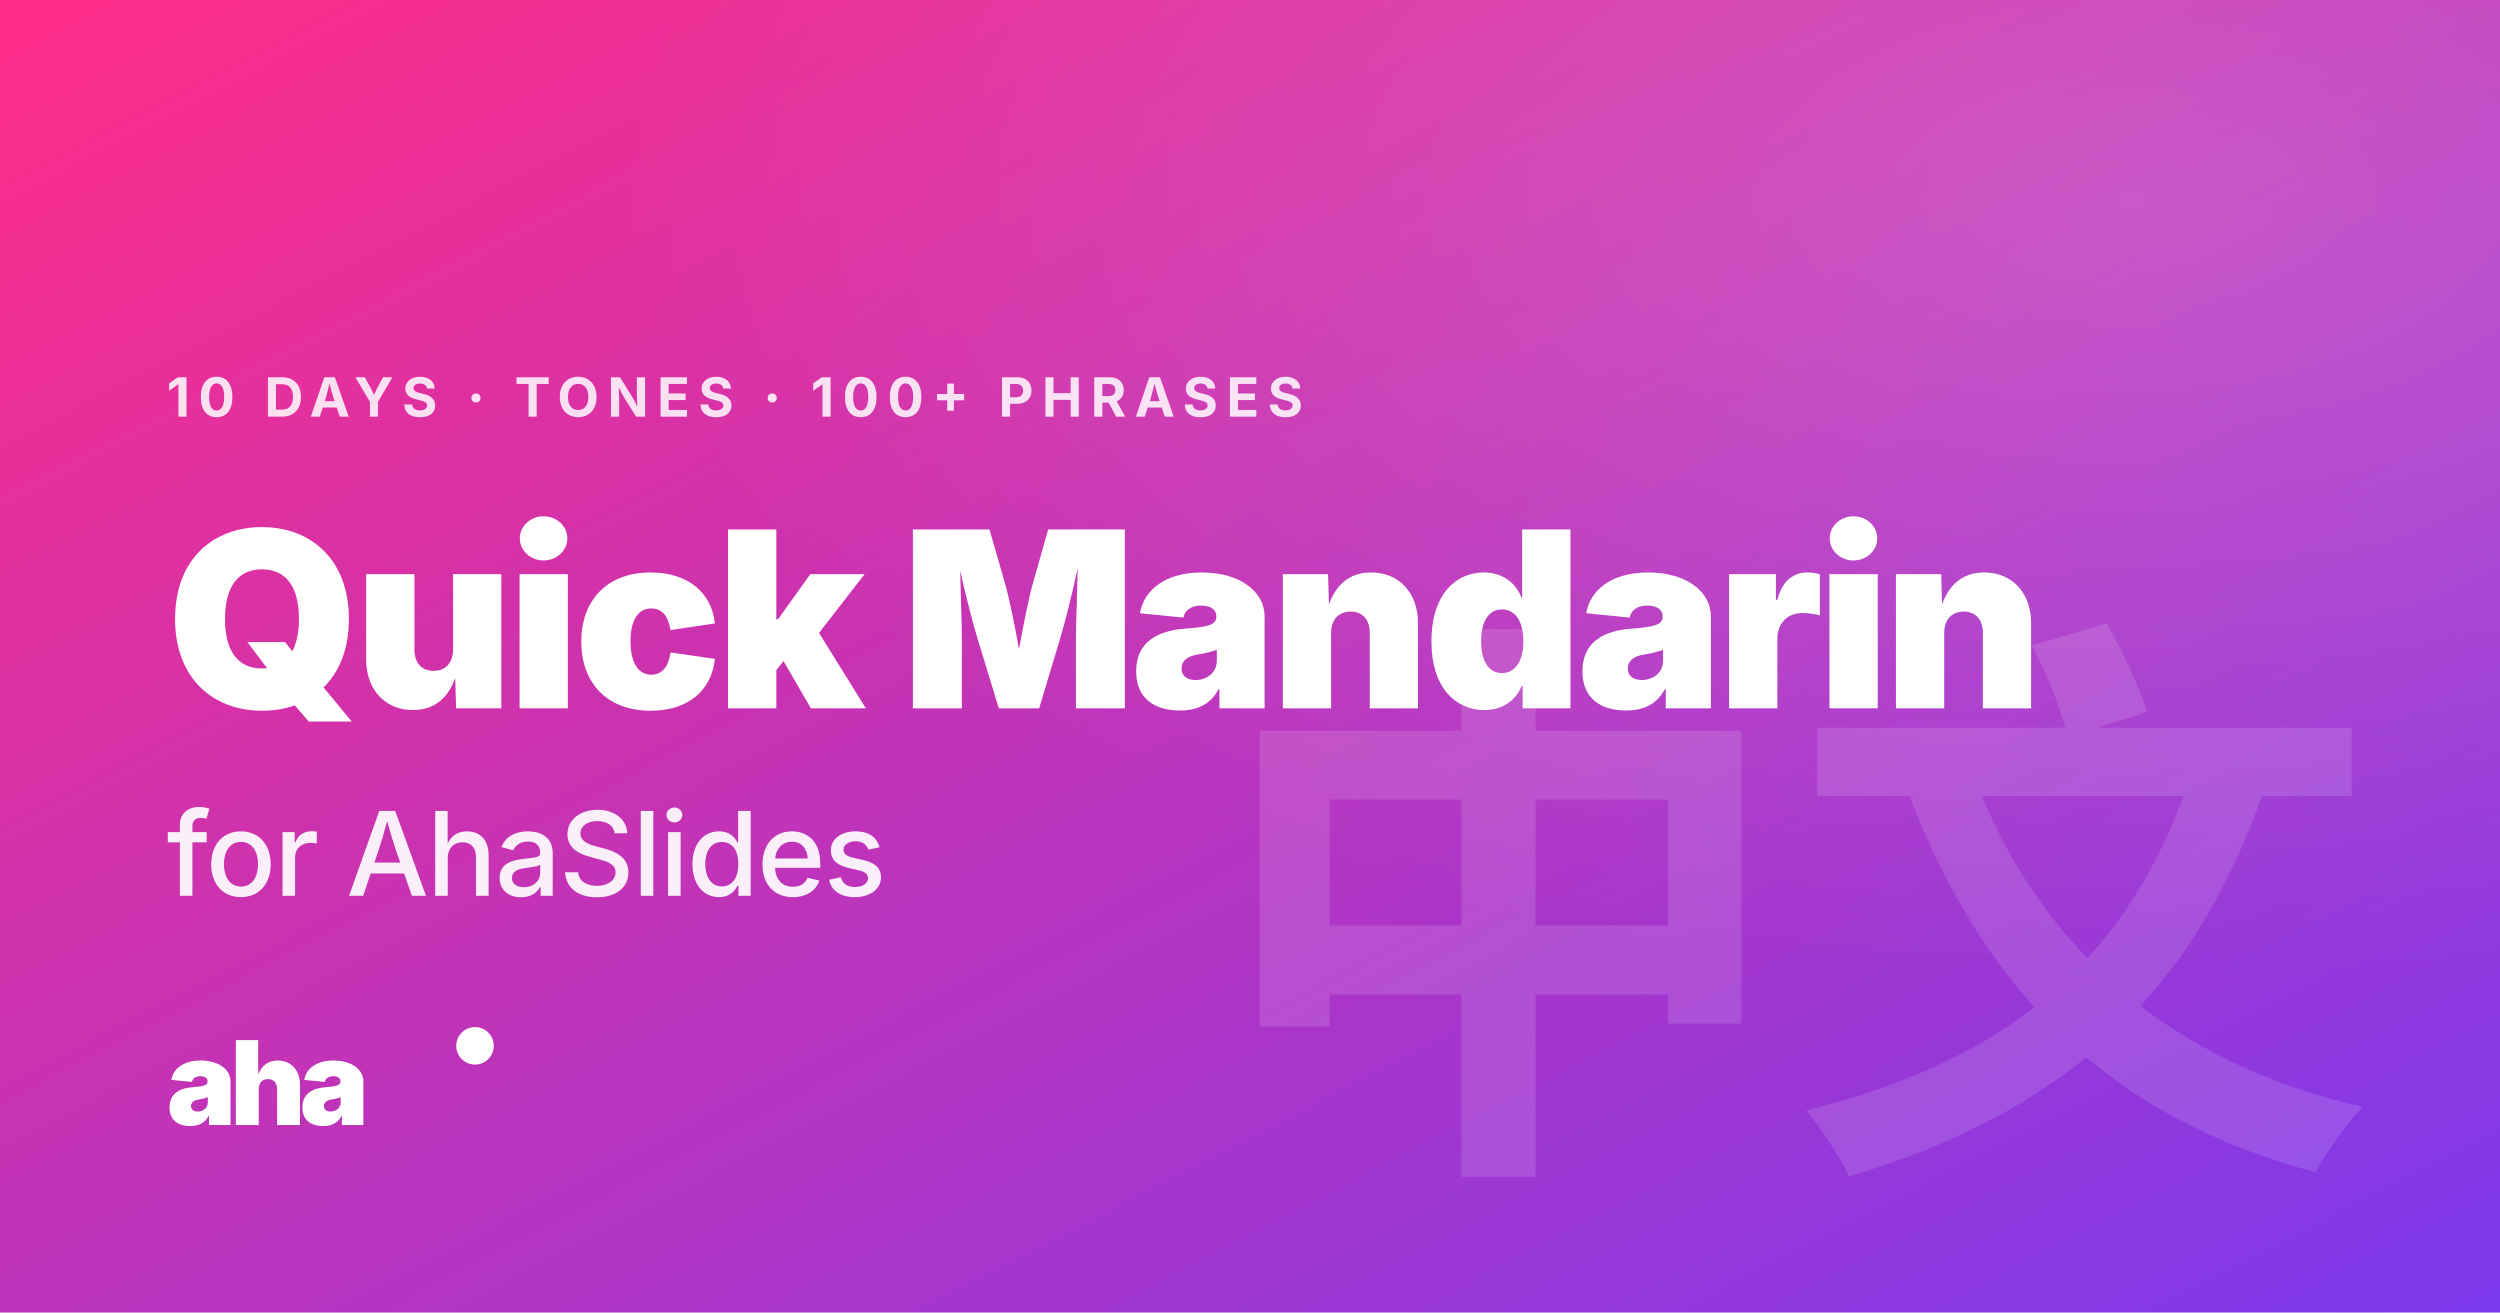
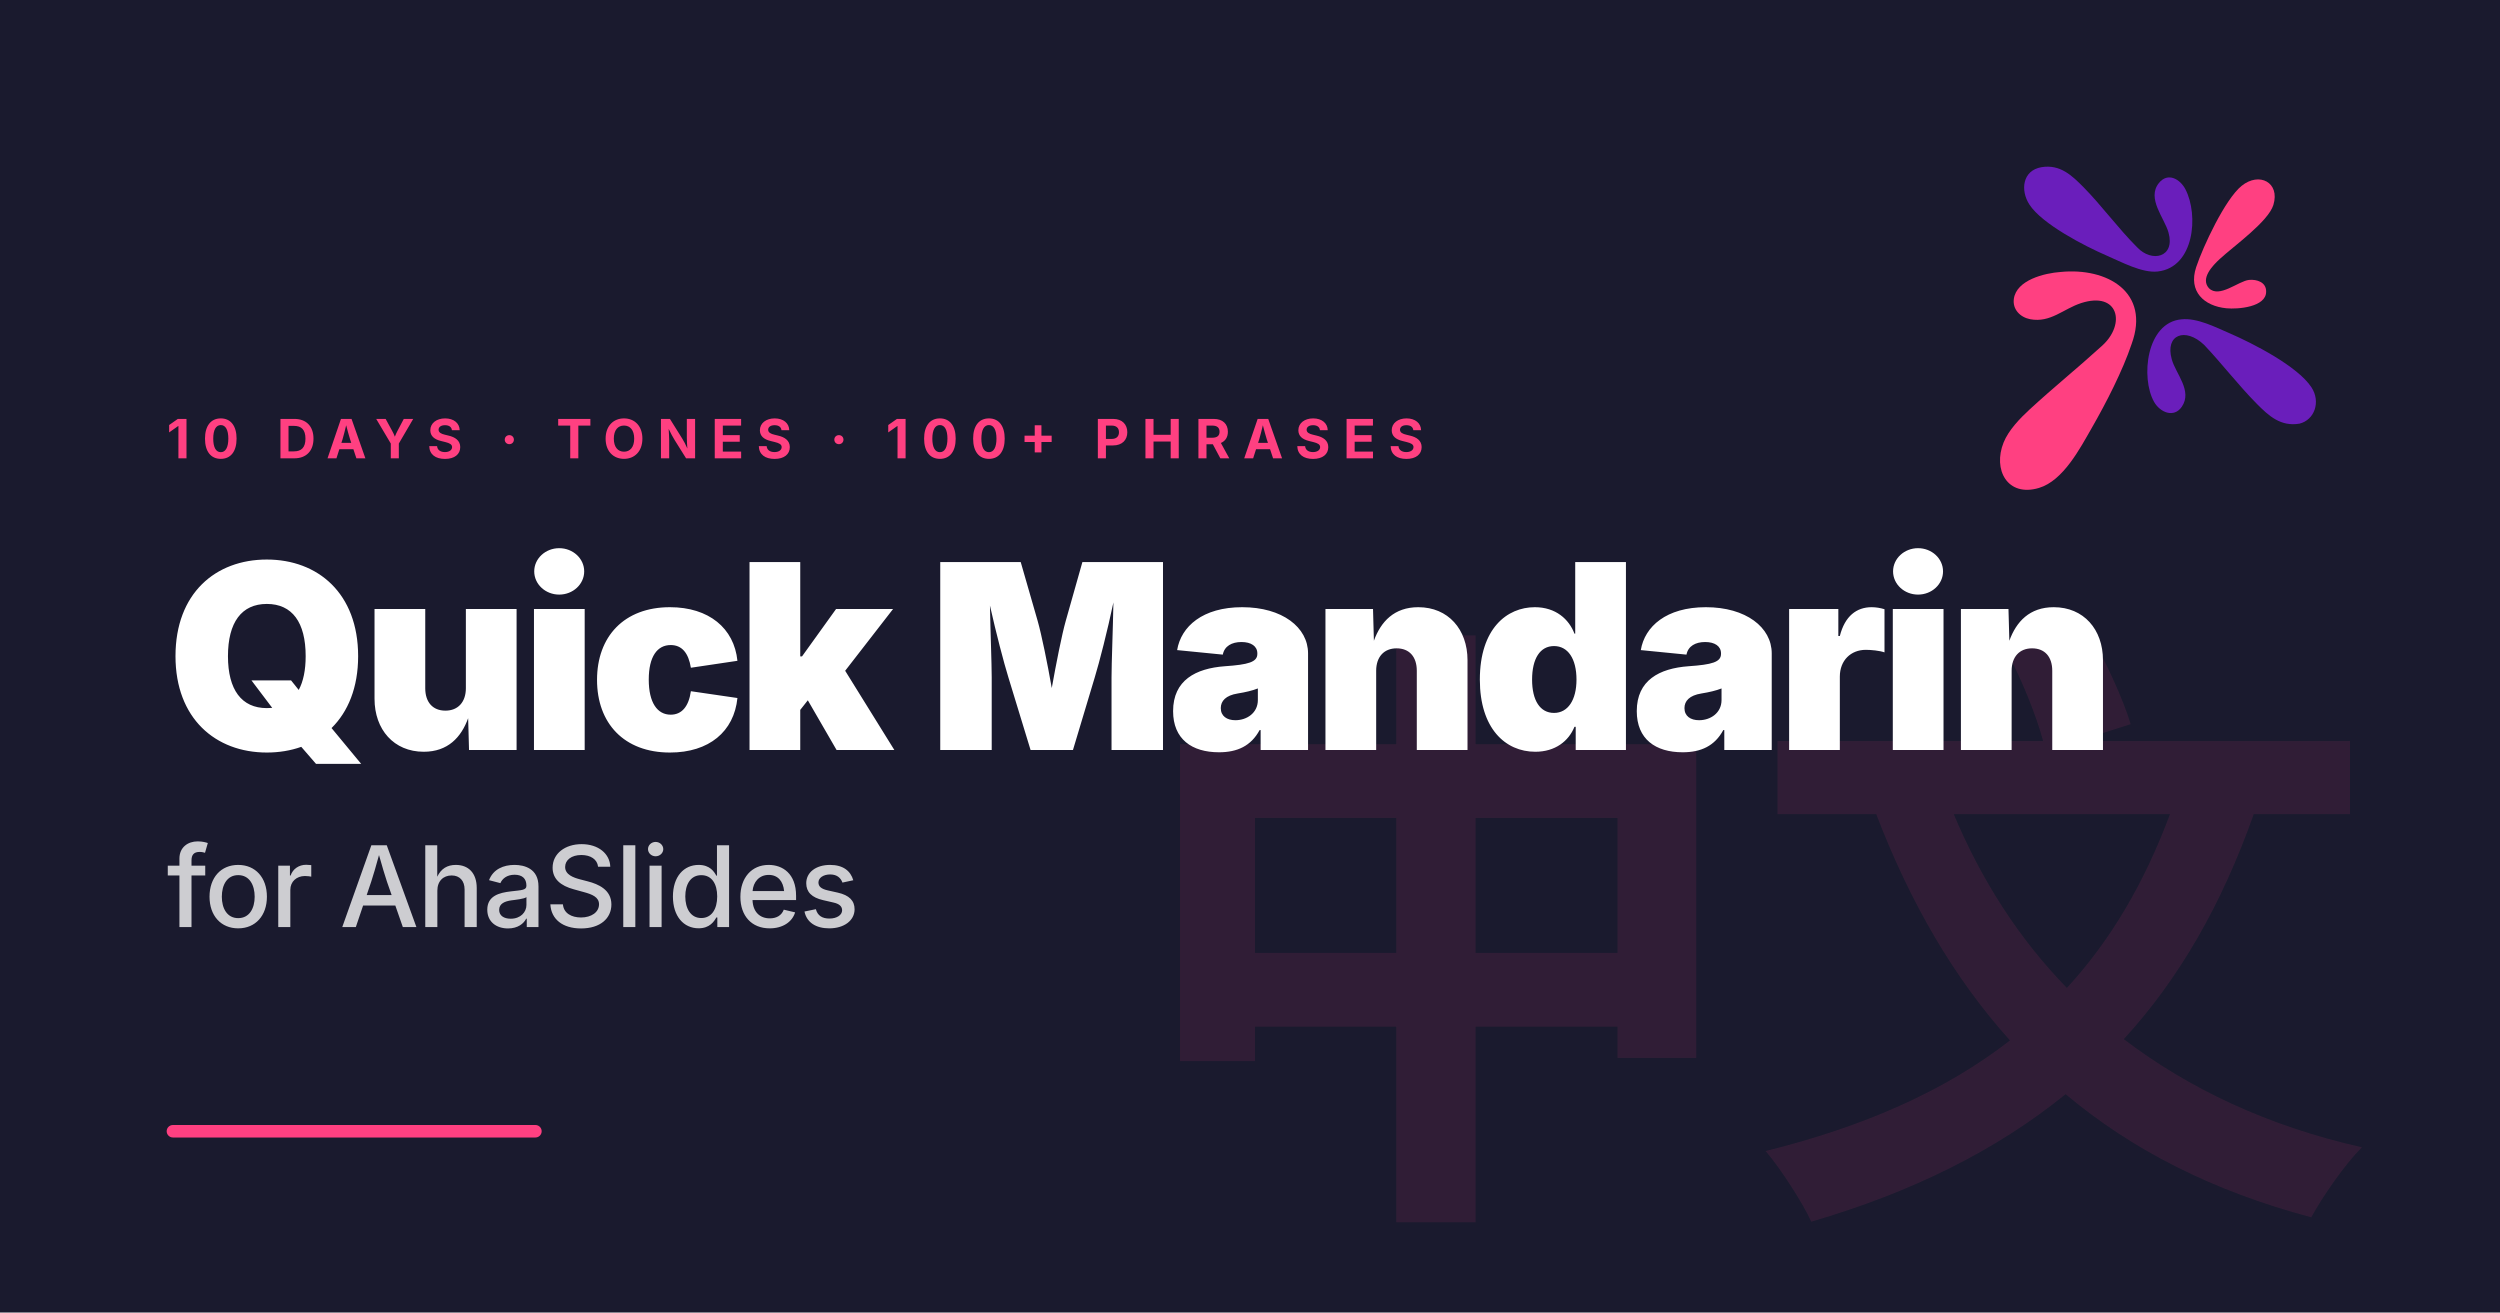
<svg xmlns="http://www.w3.org/2000/svg" viewBox="0 0 1200 630" width="1200" height="630">
-   <defs>
-     <linearGradient id="bg" x1="0" y1="0" x2="1" y2="1">
-       <stop offset="0%" stop-color="#FF2D87" />
-       <stop offset="100%" stop-color="#7C3AED" />
-     </linearGradient>
-     <radialGradient id="glow" cx="0.85" cy="0.15" r="0.6">
-       <stop offset="0%" stop-color="#fff" stop-opacity="0.18" />
-       <stop offset="100%" stop-color="#fff" stop-opacity="0" />
-     </radialGradient>
-   </defs>
-   <rect width="1200" height="630" fill="url(#bg)" />
-   <rect width="1200" height="630" fill="url(#glow)" />
-   <text x="1140" y="540" text-anchor="end" font-family="Noto Sans CJK SC, Noto Sans SC, sans-serif" font-size="280" font-weight="700" fill="#fff" opacity="0.13">中文</text>
-   <text x="80" y="200" font-family="Inter, Arial, sans-serif" font-size="26" font-weight="700" fill="#fff" opacity="0.85" letter-spacing="4">10 DAYS  ·  TONES  ·  100+ PHRASES</text>
-   <text x="80" y="340" font-family="Inter, Arial, sans-serif" font-size="118" font-weight="900" fill="#fff" letter-spacing="-3">Quick Mandarin</text>
-   <text x="80" y="430" font-family="Inter, Arial, sans-serif" font-size="56" font-weight="500" fill="#fff" opacity="0.92" letter-spacing="-1">for AhaSlides</text>
-   <g transform="translate(80, 540)">
-     <text x="0" y="0" font-family="Inter, Arial, sans-serif" font-size="56" font-weight="900" fill="#fff" letter-spacing="-3">aha</text>
-     <circle cx="148" cy="-38" r="9" fill="#fff" />
+   <rect width="1200" height="630" fill="#1A1A2E" />
+   <text x="1140" y="560" text-anchor="end" font-family="Noto Sans CJK SC, Noto Sans SC, sans-serif" font-size="300" font-weight="700" fill="#FF4081" opacity="0.10">中文</text>
+   <g transform="translate(960, 80) scale(6)">
+     <path d="M4.851 8.424C8.585 8.055 12.043 10.047 10.53 14.186C9.819 16.317 8.483 18.911 7.359 20.871C6.406 22.53 5.064 25.121 3.117 25.702C0.589 26.457 -0.587 24.239 0.287 22.069C0.684 21.082 1.588 20.144 2.37 19.423C4.349 17.601 6.186 16.131 8.179 14.315C10.097 12.569 9.467 9.952 6.492 10.913C5.072 11.373 4.035 12.511 2.417 12.204C1.62 12.053 0.993 11.422 1.107 10.581C1.312 9.067 3.554 8.516 4.851 8.424Z" fill="#FF4081" />
+     <path d="M14.514 12.214C15.764 12.079 17.227 12.837 18.368 13.329C20.162 14.104 23.82 15.957 24.923 17.663C25.668 18.813 25.169 20.253 23.965 20.558C22.459 20.815 21.501 19.936 20.553 18.981C19.099 17.516 17.695 15.69 16.33 14.257C14.836 12.831 13.184 13.415 13.741 15.414C14.067 16.582 15.417 17.939 14.541 19.212C13.912 20.126 12.804 19.663 12.326 18.817C11.24 16.897 11.701 12.463 14.514 12.214H14.514Z" fill="#6A1EBB" />
+     <path d="M12.614 8.387C11.365 8.522 9.698 7.617 8.557 7.124C6.763 6.35 3.359 4.588 2.352 3.03C1.608 1.88 1.805 0.301 3.311 0.043C4.817 -0.214 5.773 0.727 6.686 1.647C8.069 3.041 9.506 4.995 10.973 6.451C12.135 7.696 14.038 7.269 13.481 5.271C13.155 4.102 11.723 2.545 12.707 1.315C13.425 0.417 14.412 0.993 14.836 1.813C15.906 3.879 15.546 8.064 12.615 8.387L12.614 8.387Z" fill="#6A1EBB" />
+     <path d="M16.708 9.715C16.708 9.714 16.708 9.714 16.708 9.714C17.527 10.561 19.072 9.146 19.926 9.06C20.547 8.999 21.309 9.244 21.291 10.001C21.291 11.236 19.031 11.42 18.11 11.329C16.33 11.152 15.044 9.993 15.694 8.037C16.238 6.397 18.005 2.608 19.327 1.537C20.738 0.393 22.419 1.259 21.872 3.058C21.464 4.398 18.707 6.346 17.586 7.382C16.994 7.929 16.026 8.94 16.708 9.715C16.708 9.715 16.708 9.715 16.708 9.715Z" fill="#FF4081" />
  </g>
+   <text x="80" y="220" font-family="Inter" font-size="26" font-weight="700" fill="#FF4081" letter-spacing="6">10 DAYS  ·  TONES  ·  100+ PHRASES</text>
+   <text x="80" y="360" font-family="Inter" font-size="124" font-weight="900" fill="#fff" letter-spacing="-4">Quick Mandarin</text>
+   <text x="80" y="445" font-family="Inter" font-size="54" font-weight="500" fill="#fff" opacity="0.78" letter-spacing="-1">for AhaSlides</text>
+   <rect x="80" y="540" width="180" height="6" rx="3" fill="#FF4081" />
</svg>
